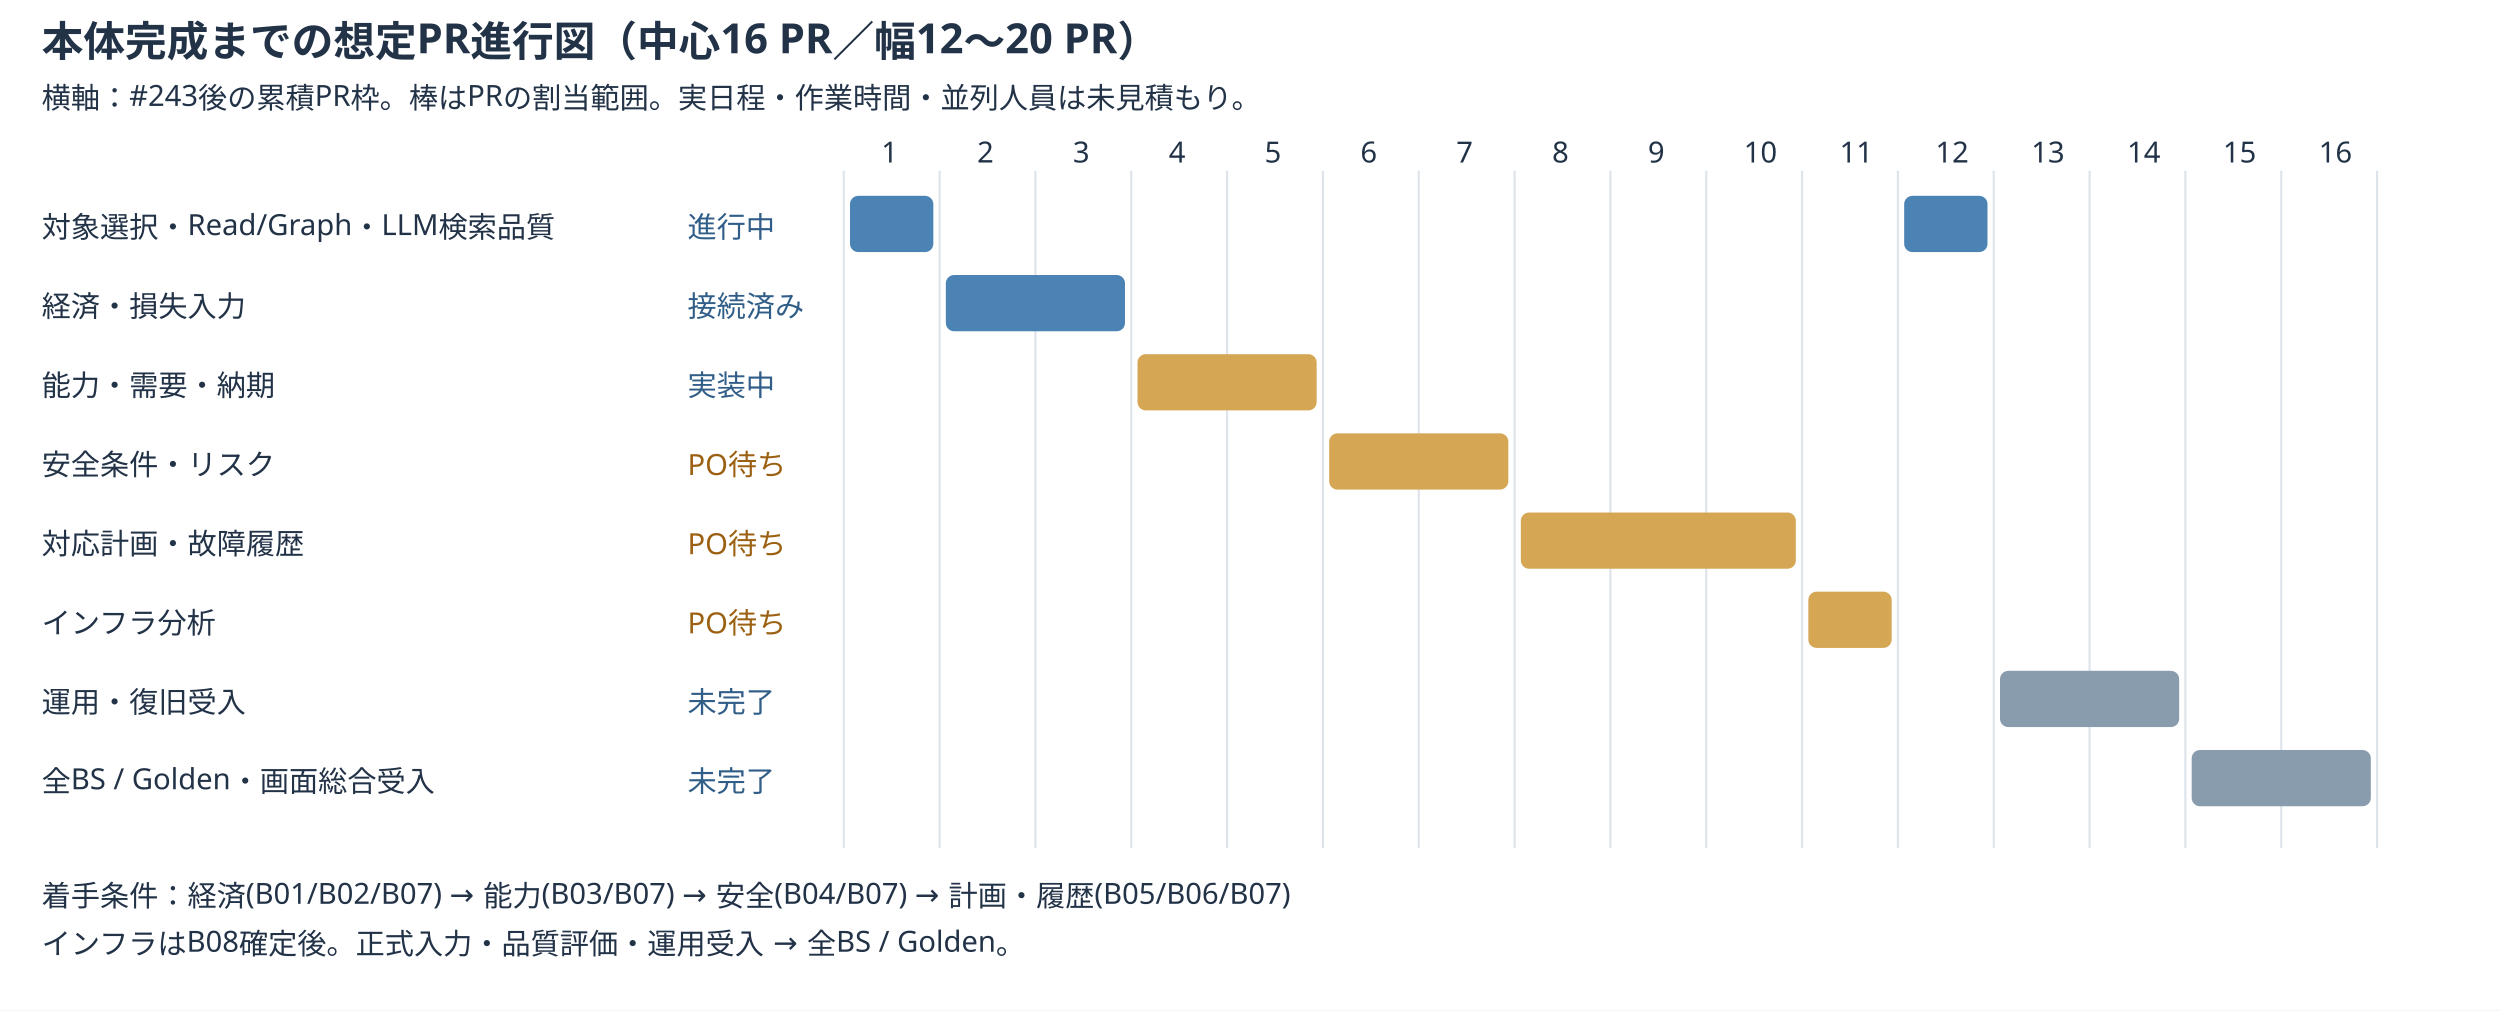
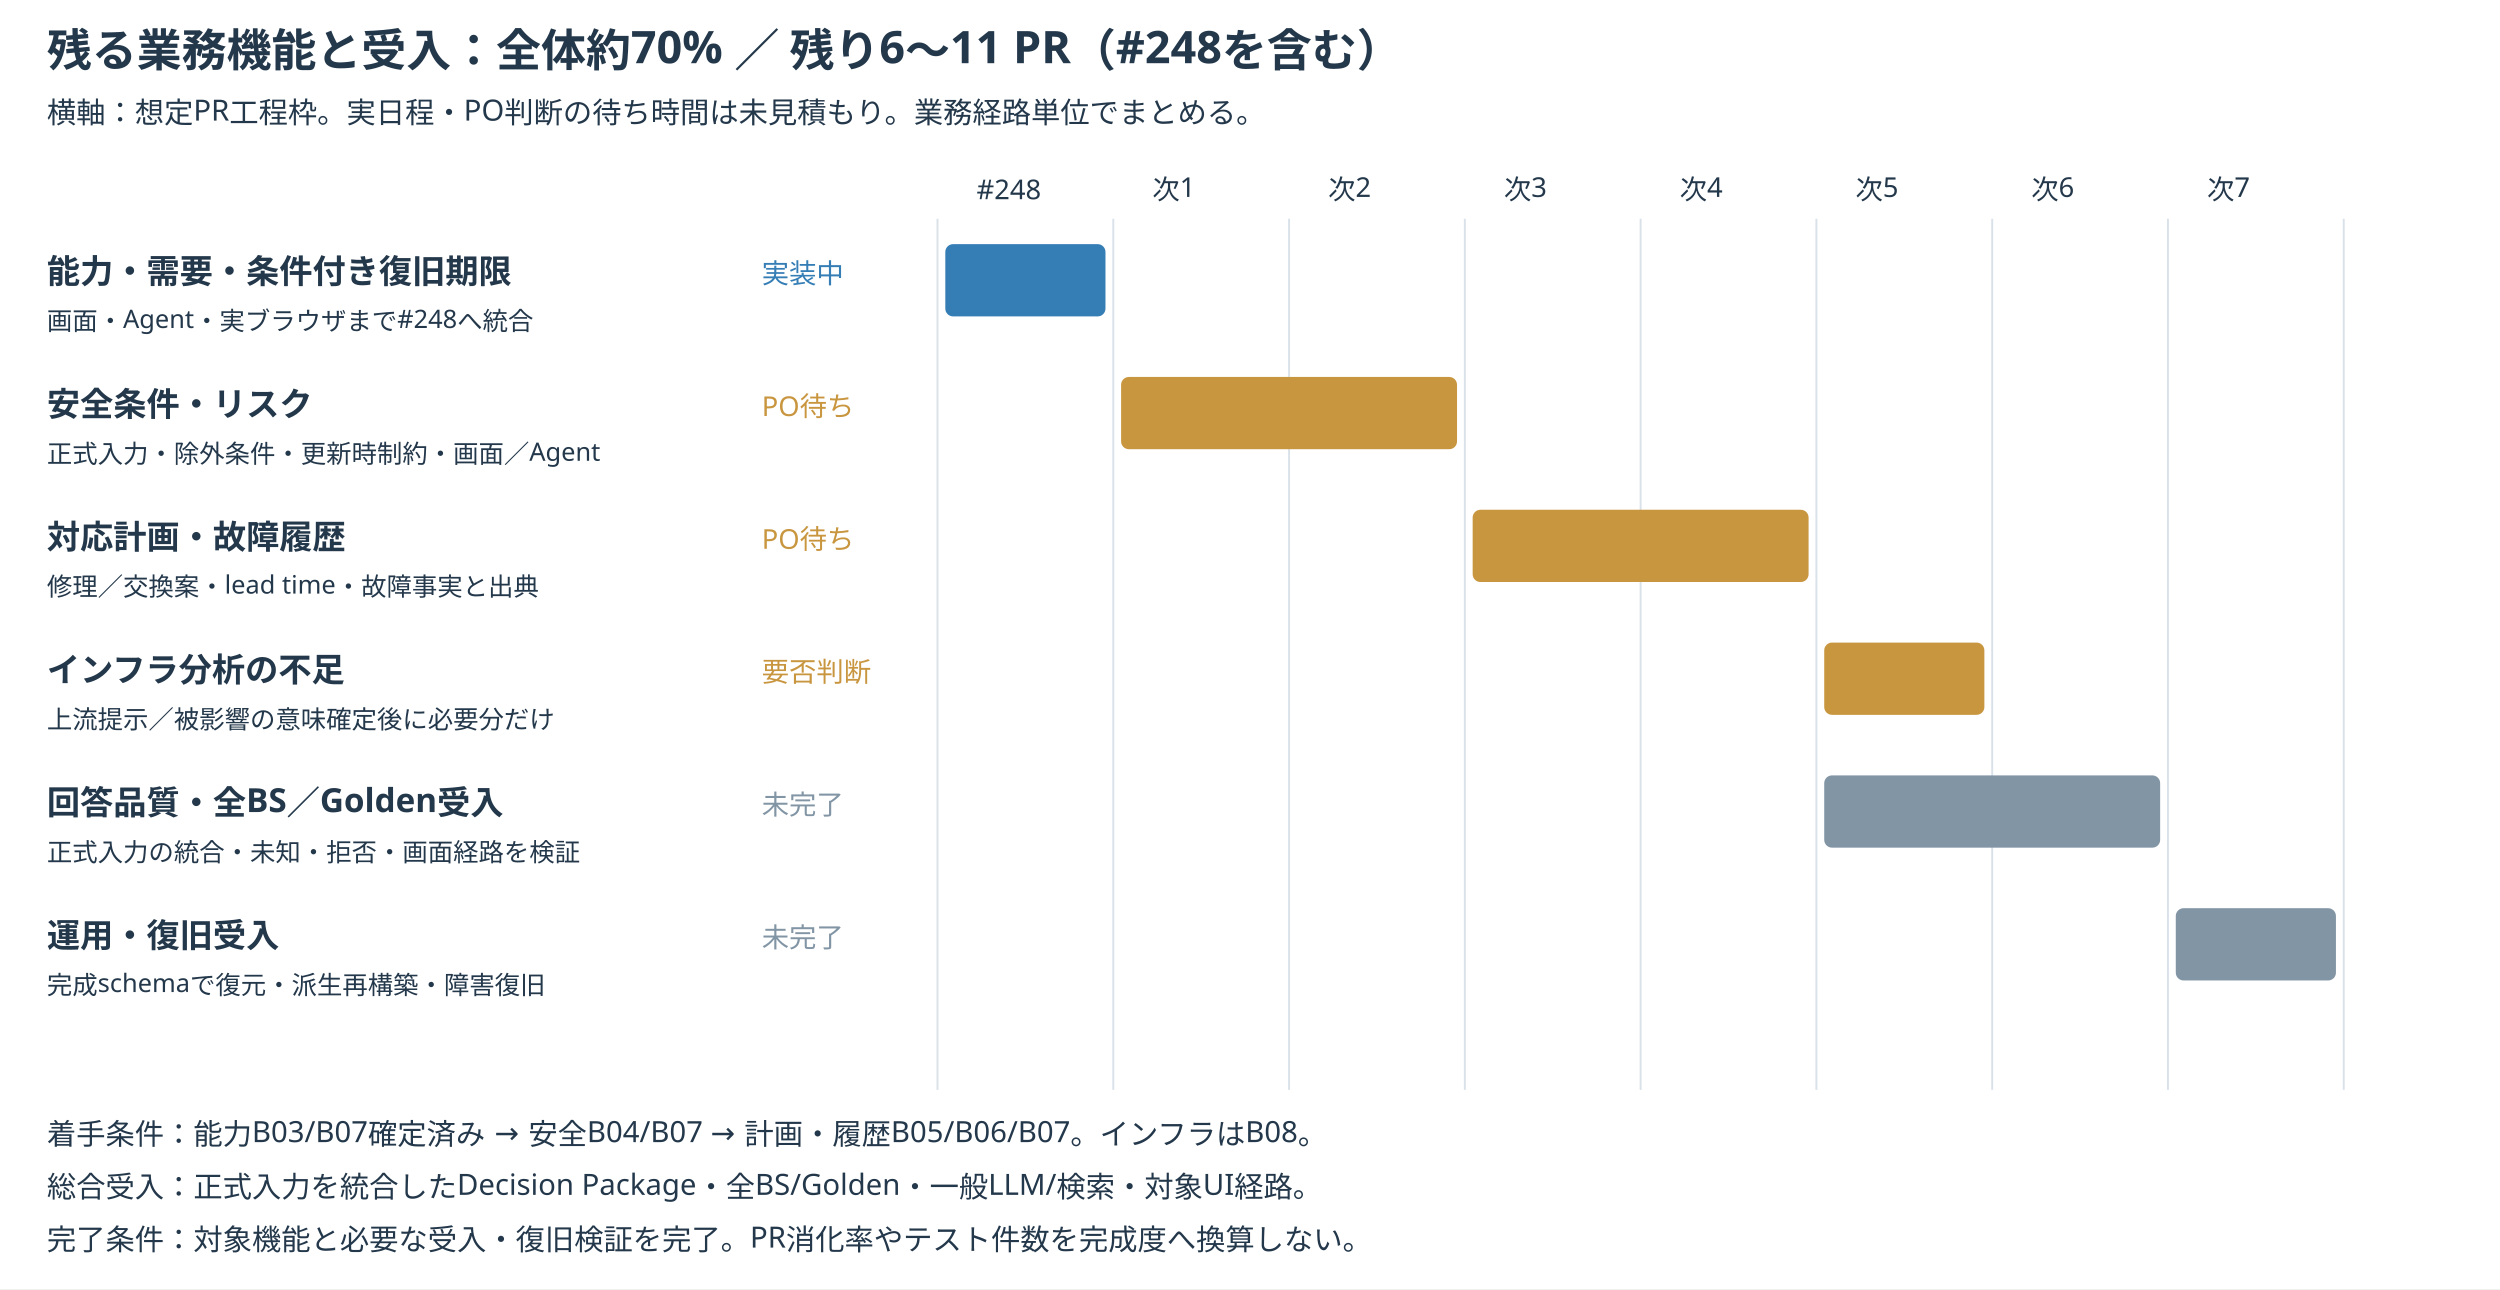
- <svg xmlns="http://www.w3.org/2000/svg" width="1200" height="485" viewBox="0 0 1200 485" role="img" aria-labelledby="title desc">
-   <rect width="1200" height="485" fill="#fff" />
-   <g font-family="sans-serif" font-size="14" fill="#223247">
-     <text x="20" y="27" font-size="20" font-weight="bold">本体完成までの想定PR進行図（中心16 PR／幅12〜20 PR）</text>
-     <text x="20" y="52">横軸：#243後の累積PR枠。棒はPRの割当範囲。実日程・作業時間・並列人員は未見積もり。</text>
-     <path d="M405 82V407" stroke="#dce3eb" />
-     <text x="423" y="78">1</text>
-     <path d="M451 82V407" stroke="#dce3eb" />
-     <text x="469" y="78">2</text>
-     <path d="M497 82V407" stroke="#dce3eb" />
-     <text x="515" y="78">3</text>
-     <path d="M543 82V407" stroke="#dce3eb" />
-     <text x="561" y="78">4</text>
-     <path d="M589 82V407" stroke="#dce3eb" />
-     <text x="607" y="78">5</text>
-     <path d="M635 82V407" stroke="#dce3eb" />
-     <text x="653" y="78">6</text>
-     <path d="M681 82V407" stroke="#dce3eb" />
-     <text x="699" y="78">7</text>
-     <path d="M727 82V407" stroke="#dce3eb" />
-     <text x="745" y="78">8</text>
-     <path d="M773 82V407" stroke="#dce3eb" />
-     <text x="791" y="78">9</text>
-     <path d="M819 82V407" stroke="#dce3eb" />
-     <text x="837" y="78">10</text>
-     <path d="M865 82V407" stroke="#dce3eb" />
-     <text x="883" y="78">11</text>
-     <path d="M911 82V407" stroke="#dce3eb" />
-     <text x="929" y="78">12</text>
-     <path d="M957 82V407" stroke="#dce3eb" />
-     <text x="975" y="78">13</text>
-     <path d="M1003 82V407" stroke="#dce3eb" />
-     <text x="1021" y="78">14</text>
-     <path d="M1049 82V407" stroke="#dce3eb" />
-     <text x="1067" y="78">15</text>
-     <path d="M1095 82V407" stroke="#dce3eb" />
-     <text x="1113" y="78">16</text>
-     <path d="M1141 82V407" stroke="#dce3eb" />
-     <text x="20" y="114">対象選択・Read/Graph・LLM検索品質</text>
-     <text x="330" y="114" fill="#315e88">進行中</text>
-     <rect x="408" y="94" width="40" height="27" rx="4" fill="#4b83b5" />
-     <rect x="914" y="94" width="40" height="27" rx="4" fill="#4b83b5" />
-     <text x="20" y="152">経済・損失入力</text>
-     <text x="330" y="152" fill="#315e88">接続済み</text>
-     <rect x="454" y="132" width="86" height="27" rx="4" fill="#4b83b5" />
-     <text x="20" y="190">能力・需要・納期</text>
-     <text x="330" y="190" fill="#315e88">実装中</text>
-     <rect x="546" y="170" width="86" height="27" rx="4" fill="#d5a755" />
-     <text x="20" y="228">安全条件・リスク</text>
-     <text x="330" y="228" fill="#9b6011">PO待ち</text>
-     <rect x="638" y="208" width="86" height="27" rx="4" fill="#d5a755" />
-     <text x="20" y="266">対応計画・故障履歴</text>
-     <text x="330" y="266" fill="#9b6011">PO待ち</text>
-     <rect x="730" y="246" width="132" height="27" rx="4" fill="#d5a755" />
-     <text x="20" y="304">インフラ分析</text>
-     <text x="330" y="304" fill="#9b6011">PO待ち</text>
-     <rect x="868" y="284" width="40" height="27" rx="4" fill="#d5a755" />
-     <text x="20" y="342">運用・復旧受入</text>
-     <text x="330" y="342" fill="#315e88">未完了</text>
-     <rect x="960" y="322" width="86" height="27" rx="4" fill="#899cae" />
-     <text x="20" y="380">全BS / Golden・画面総合受入</text>
-     <text x="330" y="380" fill="#315e88">未完了</text>
-     <rect x="1052" y="360" width="86" height="27" rx="4" fill="#899cae" />
-     <text x="20" y="435">着手条件：経済(B01/B02/B07) → 能力(B03/B07) → 安全(B04/B07) → 計画・履歴(B05/B06/B07)</text>
-     <text x="20" y="458">インフラはB08確定後。正式入力・品質評価・運用受入 → 全BS / Golden。</text>
+ <svg xmlns="http://www.w3.org/2000/svg" width="1280" height="660" viewBox="0 0 1280 660" role="img" aria-labelledby="title desc">
+   <rect width="1280" height="660" fill="white" />
+   <g font-family="sans-serif" fill="#24384b">
+     <text x="24" y="34" font-size="23" font-weight="bold">残る業務機能と受入：全体約70% ／ 残り6〜11 PR（#248を含む）</text>
+     <text x="24" y="63" font-size="15">横軸：想定PR工程枠。実日程・PO判断の待ち時間は未見積もり。業務経路単位でまとめる。</text>
+     <path d="M480 112V558" stroke="#dae2e9" />
+     <text x="500" y="102" font-size="14">#248</text>
+     <path d="M570 112V558" stroke="#dae2e9" />
+     <text x="590" y="102" font-size="14">次1</text>
+     <path d="M660 112V558" stroke="#dae2e9" />
+     <text x="680" y="102" font-size="14">次2</text>
+     <path d="M750 112V558" stroke="#dae2e9" />
+     <text x="770" y="102" font-size="14">次3</text>
+     <path d="M840 112V558" stroke="#dae2e9" />
+     <text x="860" y="102" font-size="14">次4</text>
+     <path d="M930 112V558" stroke="#dae2e9" />
+     <text x="950" y="102" font-size="14">次5</text>
+     <path d="M1020 112V558" stroke="#dae2e9" />
+     <text x="1040" y="102" font-size="14">次6</text>
+     <path d="M1110 112V558" stroke="#dae2e9" />
+     <text x="1130" y="102" font-size="14">次7</text>
+     <path d="M1200 112V558" stroke="#dae2e9" />
+     <text x="24" y="145" font-size="17" font-weight="bold">能力・需要・条件付き復旧期限</text>
+     <text x="24" y="169" font-size="13">画面・Agent・実ブラウザまで#248へ統合</text>
+     <text x="390" y="145" font-size="14" fill="#347db5">実装中</text>
+     <rect x="484" y="125" width="82" height="37" rx="4" fill="#347db5" />
+     <text x="24" y="213" font-size="17" font-weight="bold">安全条件・リスク</text>
+     <text x="24" y="237" font-size="13">正式入力・除外条件・更新時制約・画面／Agent</text>
+     <text x="390" y="213" font-size="14" fill="#c99640">PO待ち</text>
+     <rect x="574" y="193" width="172" height="37" rx="4" fill="#c99640" />
+     <text x="24" y="281" font-size="17" font-weight="bold">対応計画・故障履歴</text>
+     <text x="24" y="305" font-size="13">修理／交換案・lead time・故障事実と出典</text>
+     <text x="390" y="281" font-size="14" fill="#c99640">PO待ち</text>
+     <rect x="754" y="261" width="172" height="37" rx="4" fill="#c99640" />
+     <text x="24" y="349" font-size="17" font-weight="bold">インフラ分析の不足</text>
+     <text x="24" y="373" font-size="13">上流提示／被影響の意味確定後に必要分だけ</text>
+     <text x="390" y="349" font-size="14" fill="#c99640">要否判断</text>
+     <rect x="934" y="329" width="82" height="37" rx="4" fill="#c99640" />
+     <text x="24" y="417" font-size="17" font-weight="bold">回答品質・全BS／Golden受入</text>
+     <text x="24" y="441" font-size="13">正式入力の統合・未知・拒否・画面経路を検証</text>
+     <text x="390" y="417" font-size="14" fill="#8295a5">未完了</text>
+     <rect x="934" y="397" width="172" height="37" rx="4" fill="#8295a5" />
+     <text x="24" y="485" font-size="17" font-weight="bold">運用・復旧受入</text>
+     <text x="24" y="509" font-size="13">完成schemaで復元・派生再構築・障害復旧</text>
+     <text x="390" y="485" font-size="14" fill="#8295a5">未完了</text>
+     <rect x="1114" y="465" width="82" height="37" rx="4" fill="#8295a5" />
+     <text x="24" y="586" font-size="15">着手条件：能力B03/B07確定済み → 安全B04/B07 → 計画・履歴B05/B06/B07。インフラはB08。</text>
+     <text x="24" y="613" font-size="15">総合受入：正式入力を統合したDecision Package・全BS/Golden・一般LLM/検索・対象UI経路。</text>
+     <text x="24" y="640" font-size="15">完了条件：対象機能と必要な受入・復旧検証を完了。PR消化率やテスト件数を完成度へ換算しない。</text>
  </g>
</svg>
